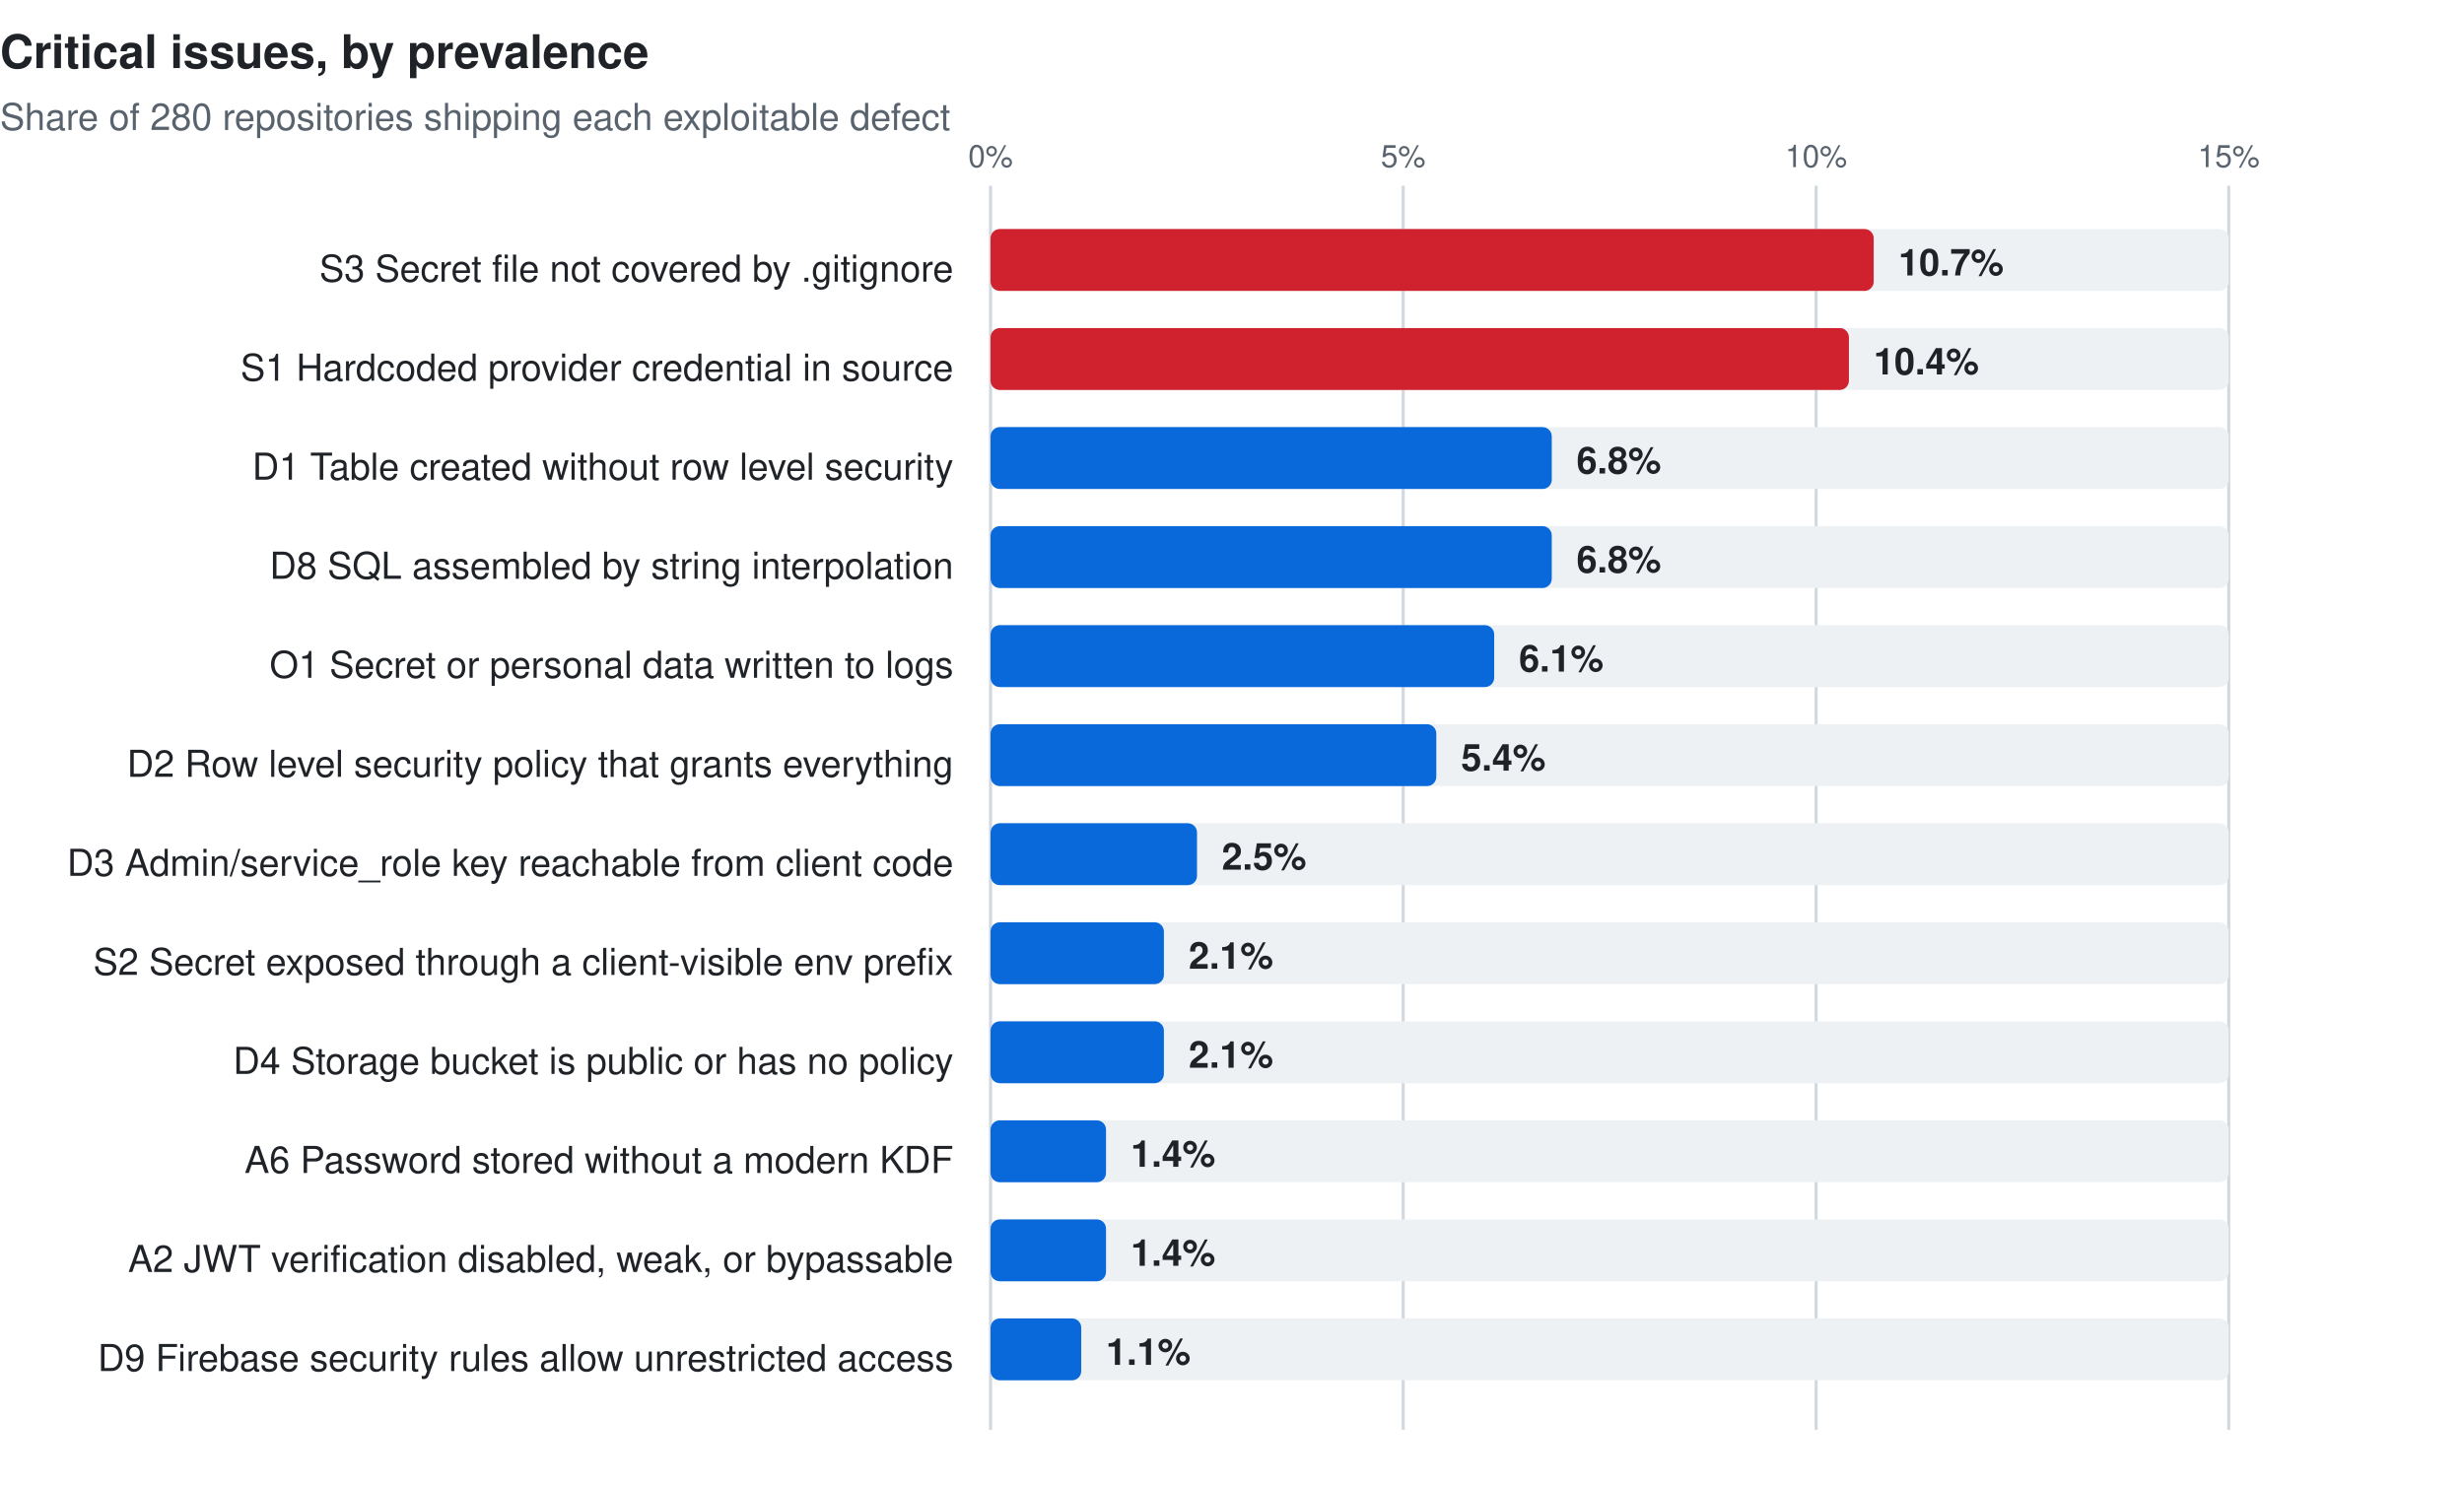
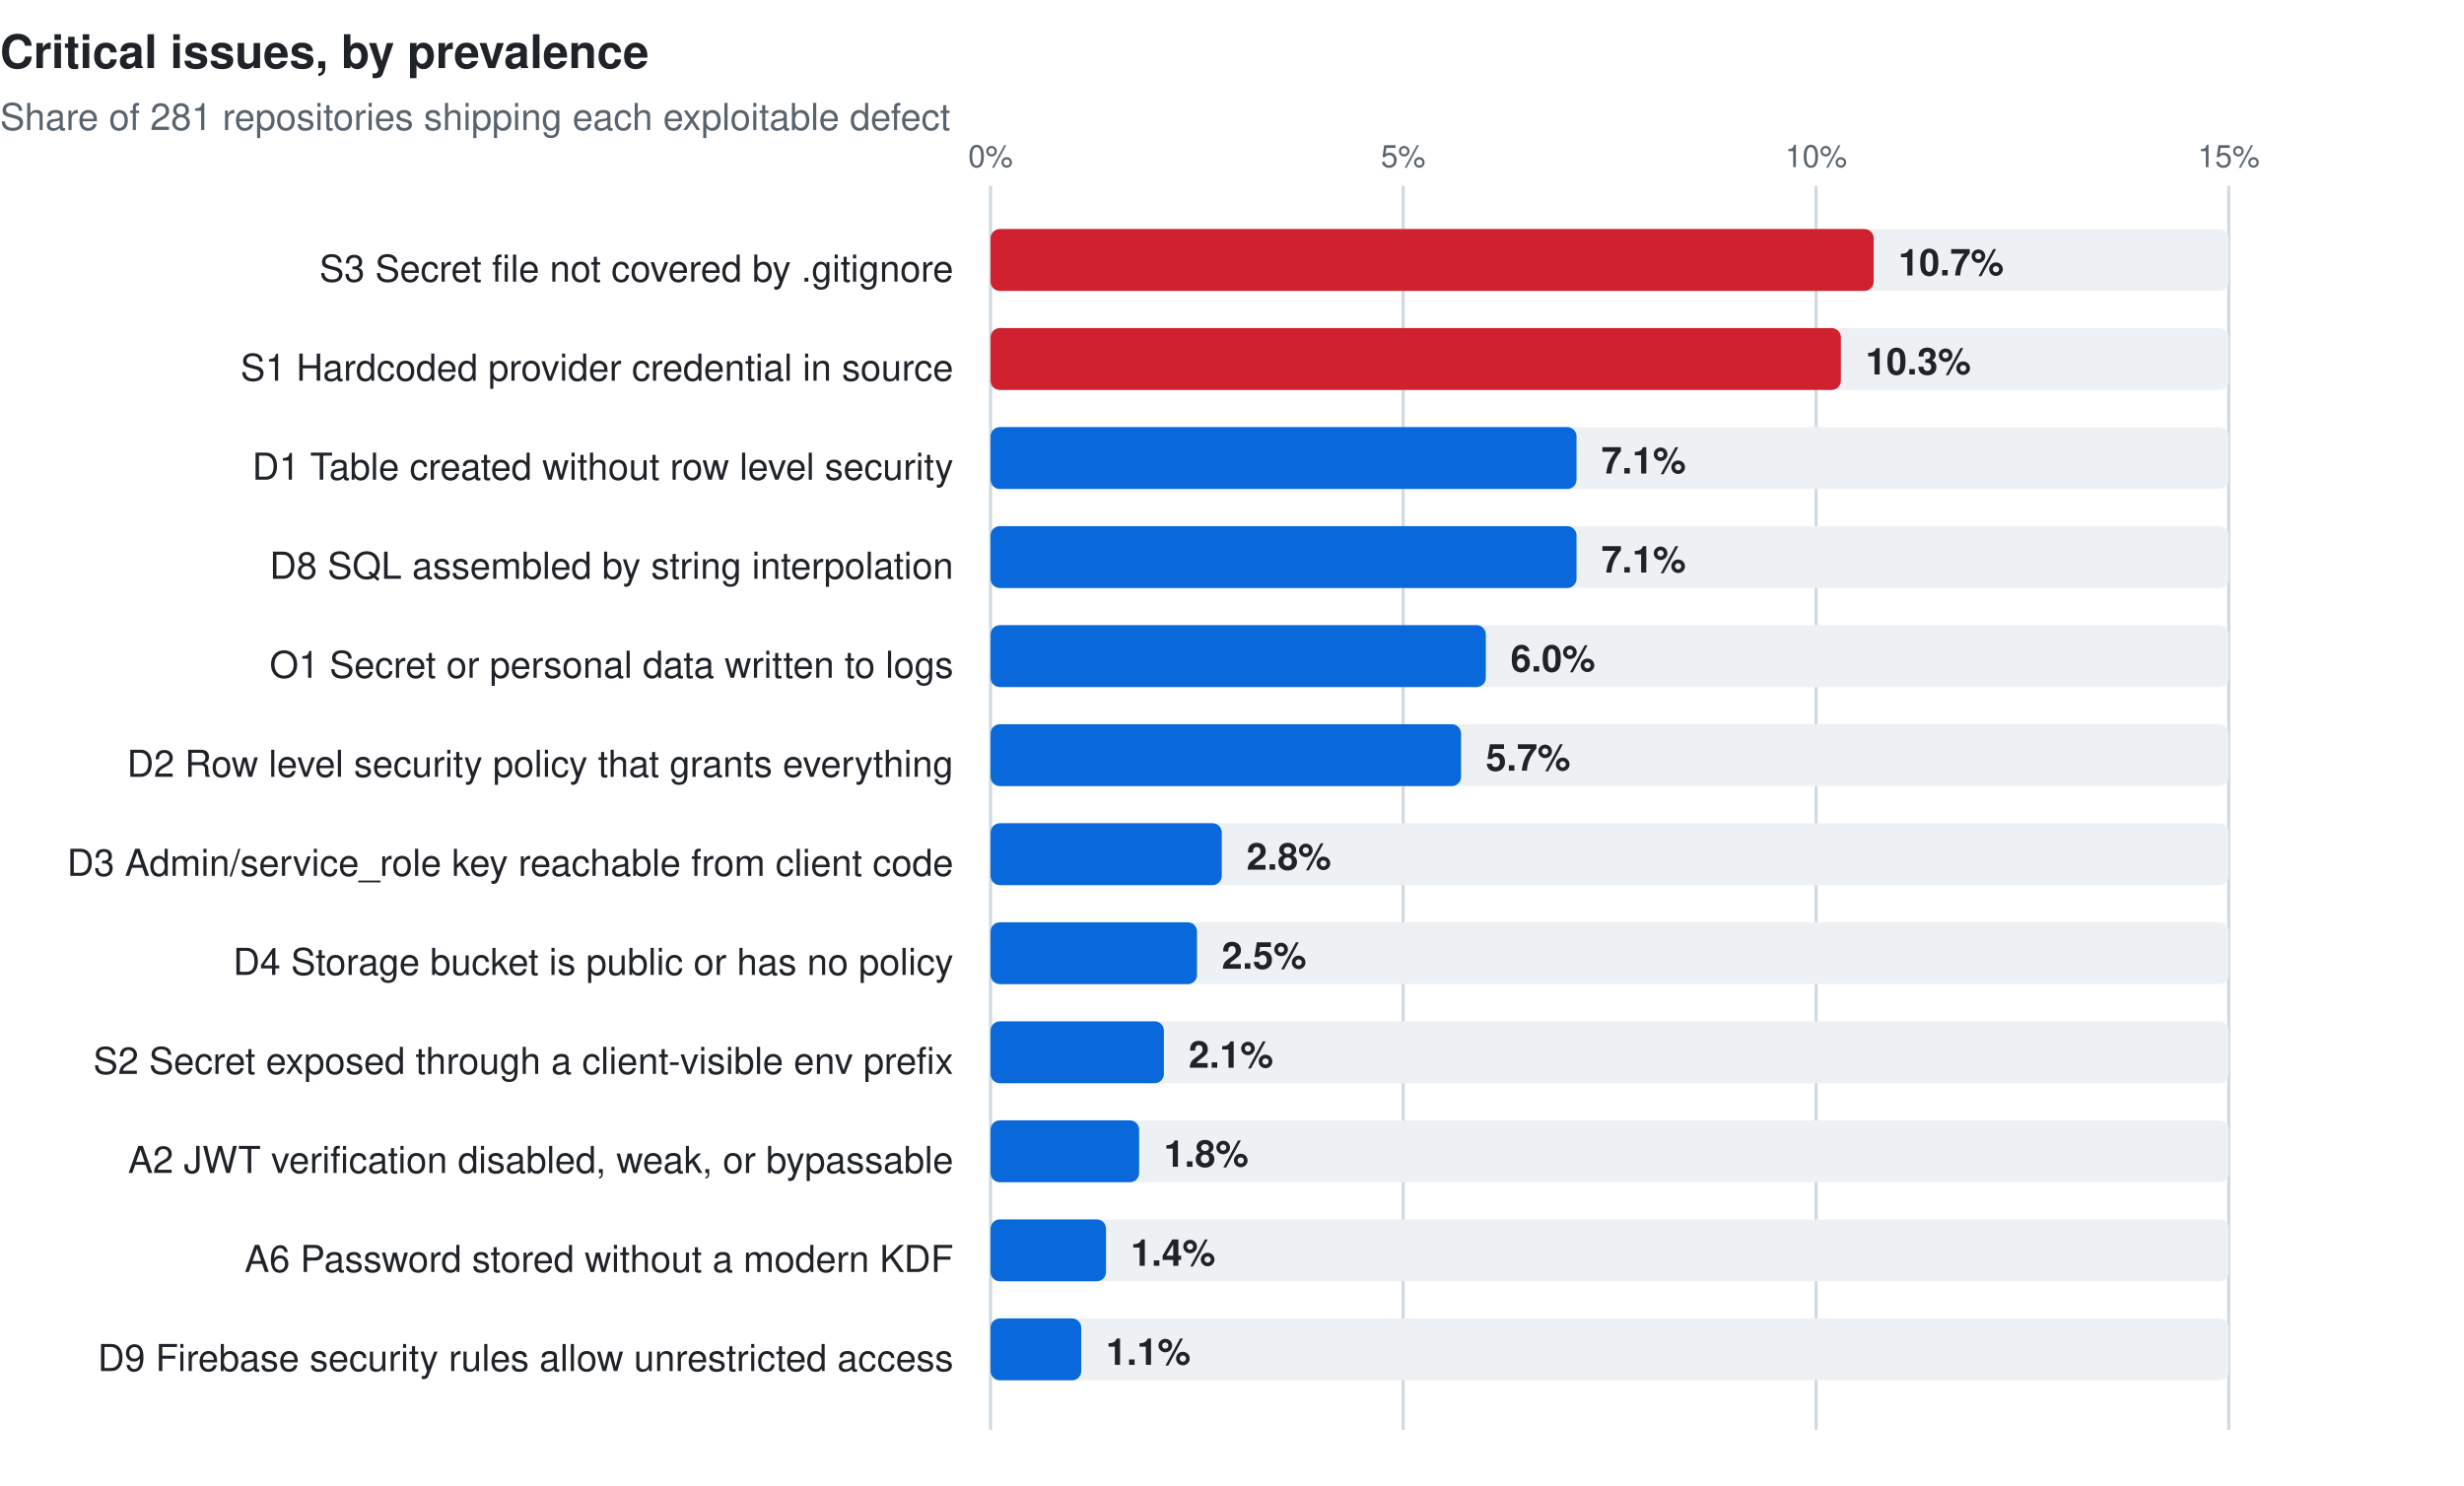
<svg xmlns="http://www.w3.org/2000/svg" width="796" height="480" viewBox="0 0 796 480" role="img" aria-label="Critical issues, by prevalence">
  <style>text{font-family:ui-sans-serif,-apple-system,BlinkMacSystemFont,'Segoe UI',Helvetica,Arial,sans-serif}</style>
  <text x="0" y="22" fill="#1f2328" font-size="15" font-weight="600">Critical issues, by prevalence</text>
-   <text x="0" y="42" fill="#59636e" font-size="12">Share of 280 repositories shipping each exploitable defect</text>
+   <text x="0" y="42" fill="#59636e" font-size="12">Share of 281 repositories shipping each exploitable defect</text>
  <line x1="320.0" y1="60" x2="320.0" y2="462" stroke="#d1d9e0" stroke-width="1" />
  <text x="320.0" y="54" fill="#59636e" font-size="10" text-anchor="middle">0%</text>
  <line x1="453.3" y1="60" x2="453.3" y2="462" stroke="#d1d9e0" stroke-width="1" />
  <text x="453.3" y="54" fill="#59636e" font-size="10" text-anchor="middle">5%</text>
  <line x1="586.7" y1="60" x2="586.7" y2="462" stroke="#d1d9e0" stroke-width="1" />
  <text x="586.7" y="54" fill="#59636e" font-size="10" text-anchor="middle">10%</text>
  <line x1="720.0" y1="60" x2="720.0" y2="462" stroke="#d1d9e0" stroke-width="1" />
  <text x="720.0" y="54" fill="#59636e" font-size="10" text-anchor="middle">15%</text>
  <text x="308" y="91" fill="#1f2328" font-size="12" text-anchor="end">S3  Secret file not covered by .gitignore</text>
  <rect x="320" y="74" width="400" height="20" rx="3" fill="#eef1f4" />
  <rect x="320" y="74" width="285.3" height="20" rx="3" fill="#cf222e" />
  <text x="613.3" y="89" fill="#1f2328" font-size="12" font-weight="600">10.7%</text>
  <text x="308" y="123" fill="#1f2328" font-size="12" text-anchor="end">S1  Hardcoded provider credential in source</text>
  <rect x="320" y="106" width="400" height="20" rx="3" fill="#eef1f4" />
-   <rect x="320" y="106" width="277.3" height="20" rx="3" fill="#cf222e" />
-   <text x="605.3" y="121" fill="#1f2328" font-size="12" font-weight="600">10.4%</text>
+   <rect x="320" y="106" width="274.7" height="20" rx="3" fill="#cf222e" />
+   <text x="602.7" y="121" fill="#1f2328" font-size="12" font-weight="600">10.3%</text>
  <text x="308" y="155" fill="#1f2328" font-size="12" text-anchor="end">D1  Table created without row level security</text>
  <rect x="320" y="138" width="400" height="20" rx="3" fill="#eef1f4" />
-   <rect x="320" y="138" width="181.3" height="20" rx="3" fill="#0969da" />
-   <text x="509.3" y="153" fill="#1f2328" font-size="12" font-weight="600">6.8%</text>
+   <rect x="320" y="138" width="189.3" height="20" rx="3" fill="#0969da" />
+   <text x="517.3" y="153" fill="#1f2328" font-size="12" font-weight="600">7.1%</text>
  <text x="308" y="187" fill="#1f2328" font-size="12" text-anchor="end">D8  SQL assembled by string interpolation</text>
  <rect x="320" y="170" width="400" height="20" rx="3" fill="#eef1f4" />
-   <rect x="320" y="170" width="181.3" height="20" rx="3" fill="#0969da" />
-   <text x="509.3" y="185" fill="#1f2328" font-size="12" font-weight="600">6.8%</text>
+   <rect x="320" y="170" width="189.3" height="20" rx="3" fill="#0969da" />
+   <text x="517.3" y="185" fill="#1f2328" font-size="12" font-weight="600">7.1%</text>
  <text x="308" y="219" fill="#1f2328" font-size="12" text-anchor="end">O1  Secret or personal data written to logs</text>
  <rect x="320" y="202" width="400" height="20" rx="3" fill="#eef1f4" />
-   <rect x="320" y="202" width="162.7" height="20" rx="3" fill="#0969da" />
-   <text x="490.7" y="217" fill="#1f2328" font-size="12" font-weight="600">6.1%</text>
+   <rect x="320" y="202" width="160.0" height="20" rx="3" fill="#0969da" />
+   <text x="488.0" y="217" fill="#1f2328" font-size="12" font-weight="600">6.0%</text>
  <text x="308" y="251" fill="#1f2328" font-size="12" text-anchor="end">D2  Row level security policy that grants everything</text>
  <rect x="320" y="234" width="400" height="20" rx="3" fill="#eef1f4" />
-   <rect x="320" y="234" width="144.0" height="20" rx="3" fill="#0969da" />
-   <text x="472.0" y="249" fill="#1f2328" font-size="12" font-weight="600">5.4%</text>
+   <rect x="320" y="234" width="152.0" height="20" rx="3" fill="#0969da" />
+   <text x="480.0" y="249" fill="#1f2328" font-size="12" font-weight="600">5.7%</text>
  <text x="308" y="283" fill="#1f2328" font-size="12" text-anchor="end">D3  Admin/service_role key reachable from client code</text>
  <rect x="320" y="266" width="400" height="20" rx="3" fill="#eef1f4" />
-   <rect x="320" y="266" width="66.7" height="20" rx="3" fill="#0969da" />
-   <text x="394.7" y="281" fill="#1f2328" font-size="12" font-weight="600">2.5%</text>
-   <text x="308" y="315" fill="#1f2328" font-size="12" text-anchor="end">S2  Secret exposed through a client-visible env prefix</text>
+   <rect x="320" y="266" width="74.7" height="20" rx="3" fill="#0969da" />
+   <text x="402.7" y="281" fill="#1f2328" font-size="12" font-weight="600">2.8%</text>
+   <text x="308" y="315" fill="#1f2328" font-size="12" text-anchor="end">D4  Storage bucket is public or has no policy</text>
  <rect x="320" y="298" width="400" height="20" rx="3" fill="#eef1f4" />
-   <rect x="320" y="298" width="56.0" height="20" rx="3" fill="#0969da" />
-   <text x="384.0" y="313" fill="#1f2328" font-size="12" font-weight="600">2.1%</text>
-   <text x="308" y="347" fill="#1f2328" font-size="12" text-anchor="end">D4  Storage bucket is public or has no policy</text>
+   <rect x="320" y="298" width="66.7" height="20" rx="3" fill="#0969da" />
+   <text x="394.7" y="313" fill="#1f2328" font-size="12" font-weight="600">2.5%</text>
+   <text x="308" y="347" fill="#1f2328" font-size="12" text-anchor="end">S2  Secret exposed through a client-visible env prefix</text>
  <rect x="320" y="330" width="400" height="20" rx="3" fill="#eef1f4" />
  <rect x="320" y="330" width="56.0" height="20" rx="3" fill="#0969da" />
  <text x="384.0" y="345" fill="#1f2328" font-size="12" font-weight="600">2.1%</text>
-   <text x="308" y="379" fill="#1f2328" font-size="12" text-anchor="end">A6  Password stored without a modern KDF</text>
+   <text x="308" y="379" fill="#1f2328" font-size="12" text-anchor="end">A2  JWT verification disabled, weak, or bypassable</text>
  <rect x="320" y="362" width="400" height="20" rx="3" fill="#eef1f4" />
-   <rect x="320" y="362" width="37.3" height="20" rx="3" fill="#0969da" />
-   <text x="365.3" y="377" fill="#1f2328" font-size="12" font-weight="600">1.4%</text>
-   <text x="308" y="411" fill="#1f2328" font-size="12" text-anchor="end">A2  JWT verification disabled, weak, or bypassable</text>
+   <rect x="320" y="362" width="48.0" height="20" rx="3" fill="#0969da" />
+   <text x="376.0" y="377" fill="#1f2328" font-size="12" font-weight="600">1.8%</text>
+   <text x="308" y="411" fill="#1f2328" font-size="12" text-anchor="end">A6  Password stored without a modern KDF</text>
  <rect x="320" y="394" width="400" height="20" rx="3" fill="#eef1f4" />
  <rect x="320" y="394" width="37.3" height="20" rx="3" fill="#0969da" />
  <text x="365.3" y="409" fill="#1f2328" font-size="12" font-weight="600">1.4%</text>
  <text x="308" y="443" fill="#1f2328" font-size="12" text-anchor="end">D9  Firebase security rules allow unrestricted access</text>
  <rect x="320" y="426" width="400" height="20" rx="3" fill="#eef1f4" />
  <rect x="320" y="426" width="29.3" height="20" rx="3" fill="#0969da" />
  <text x="357.3" y="441" fill="#1f2328" font-size="12" font-weight="600">1.1%</text>
</svg>
